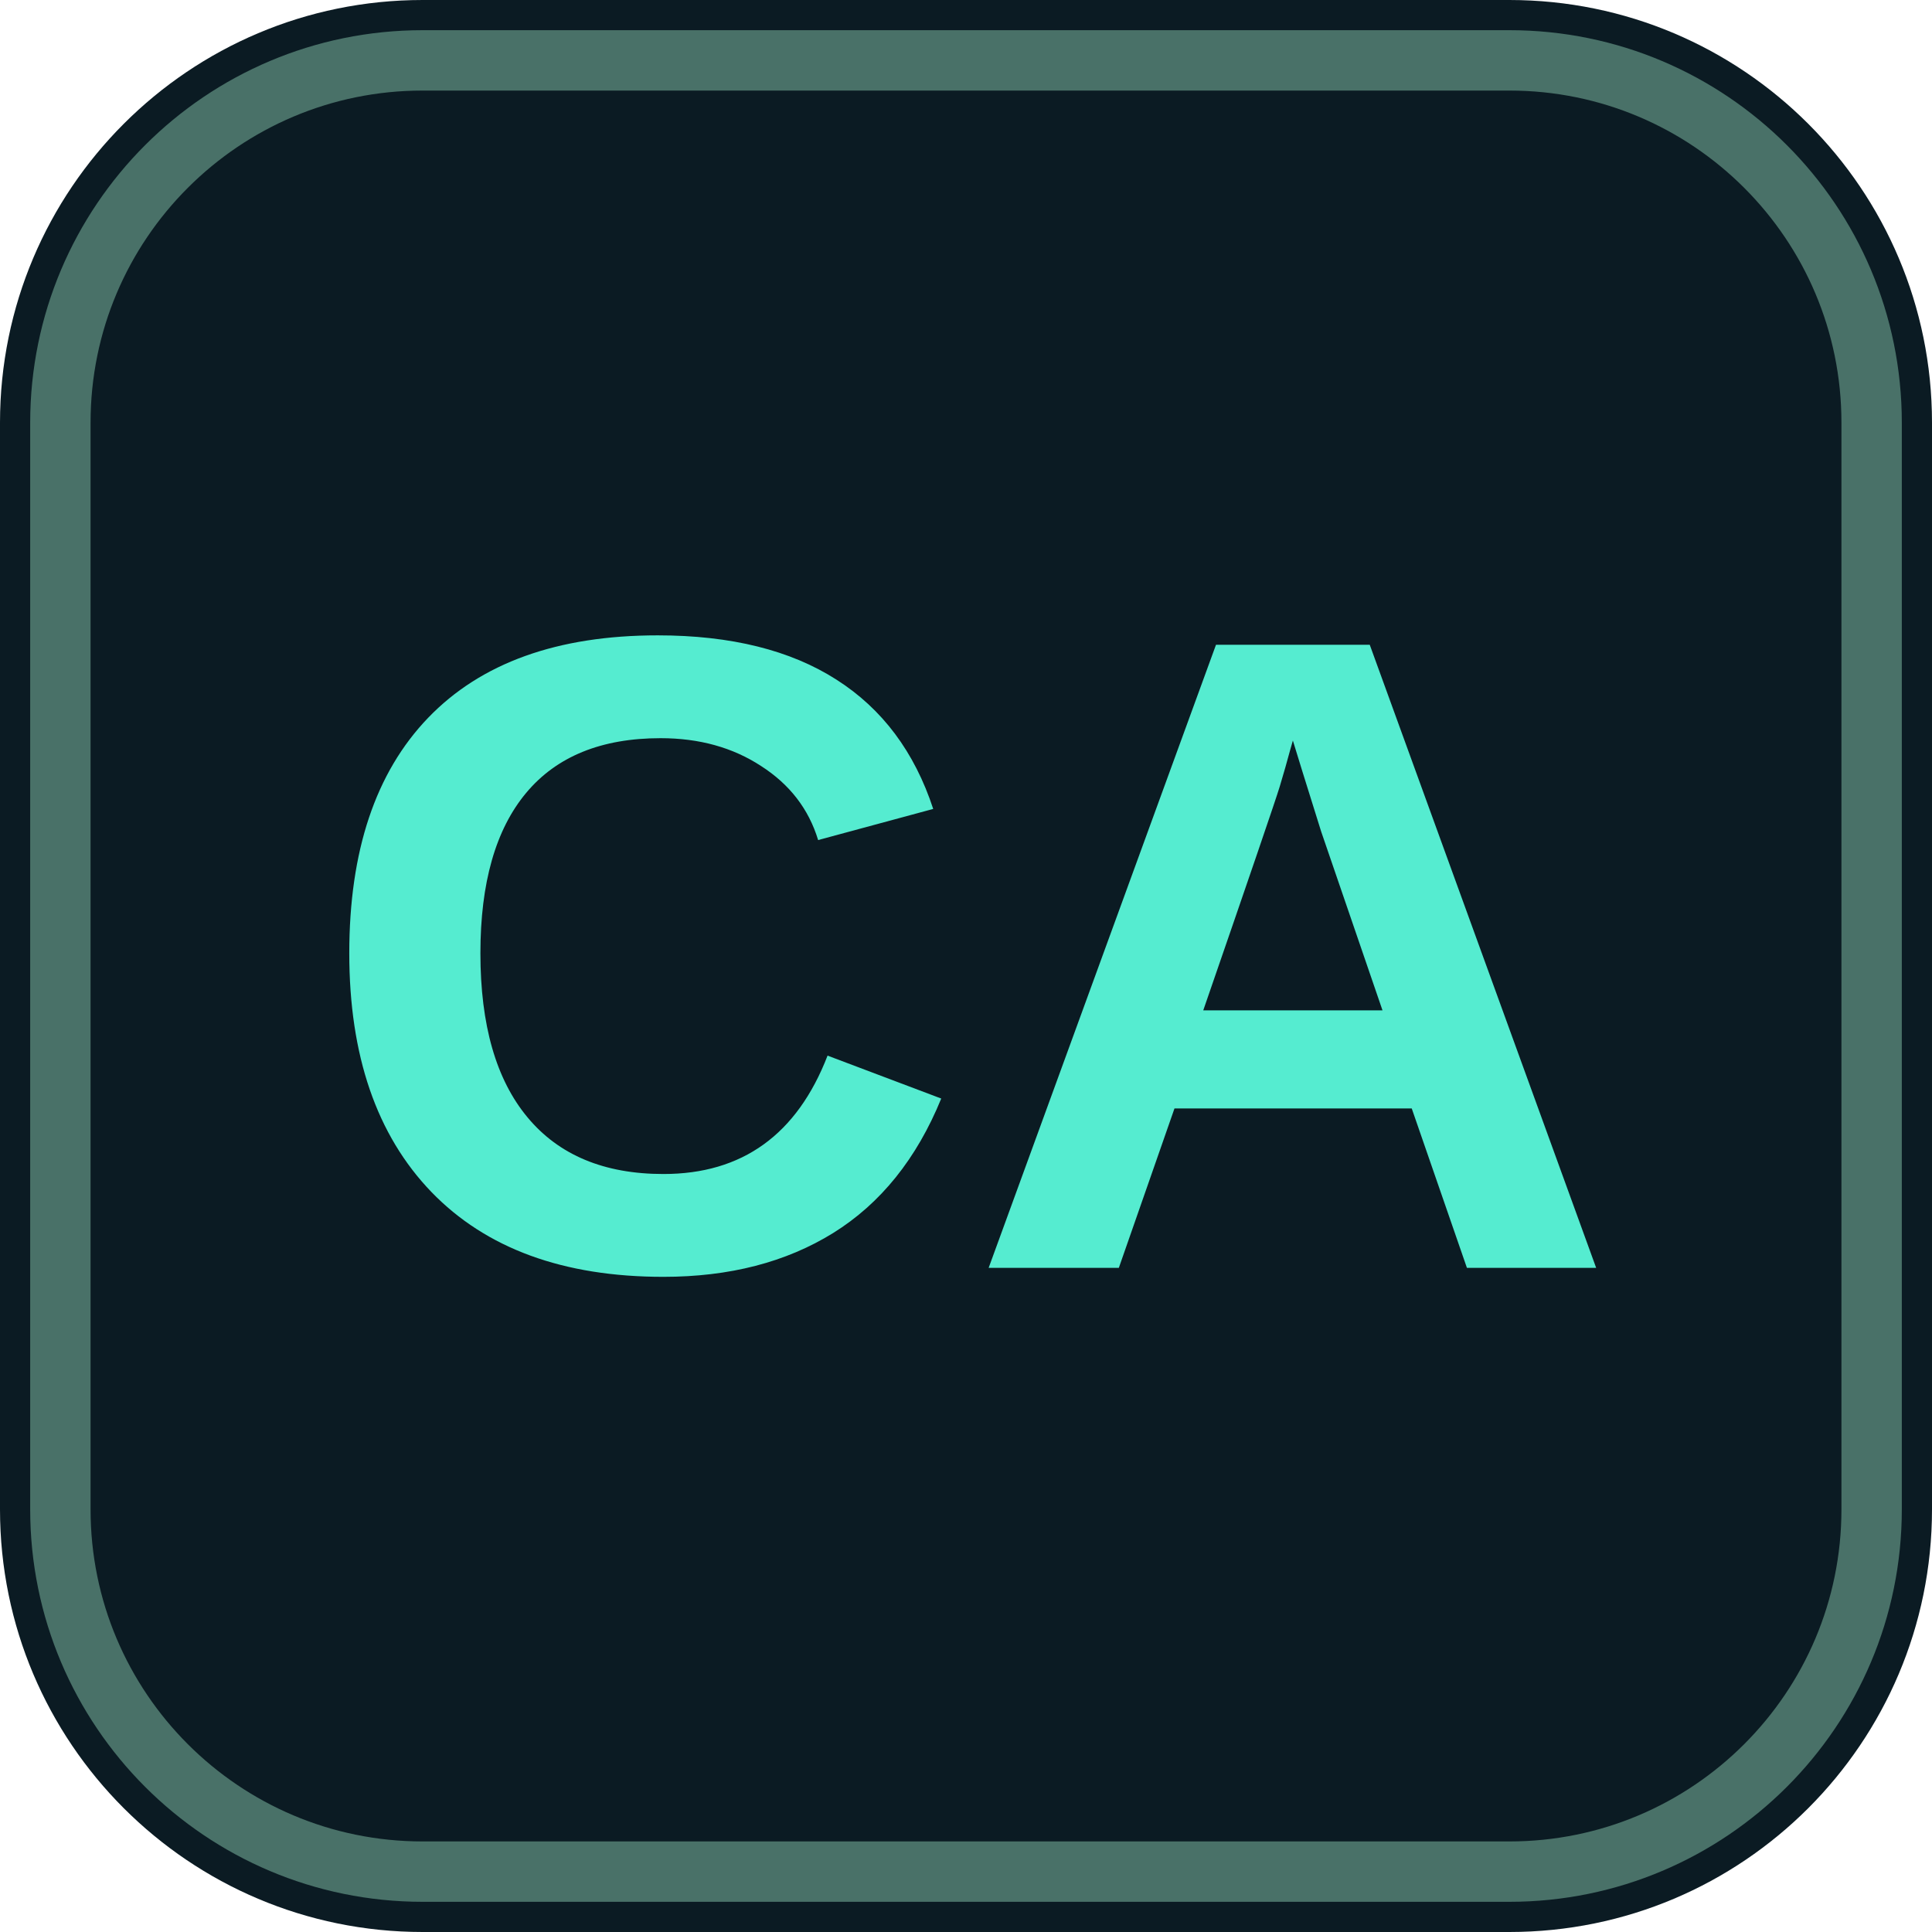
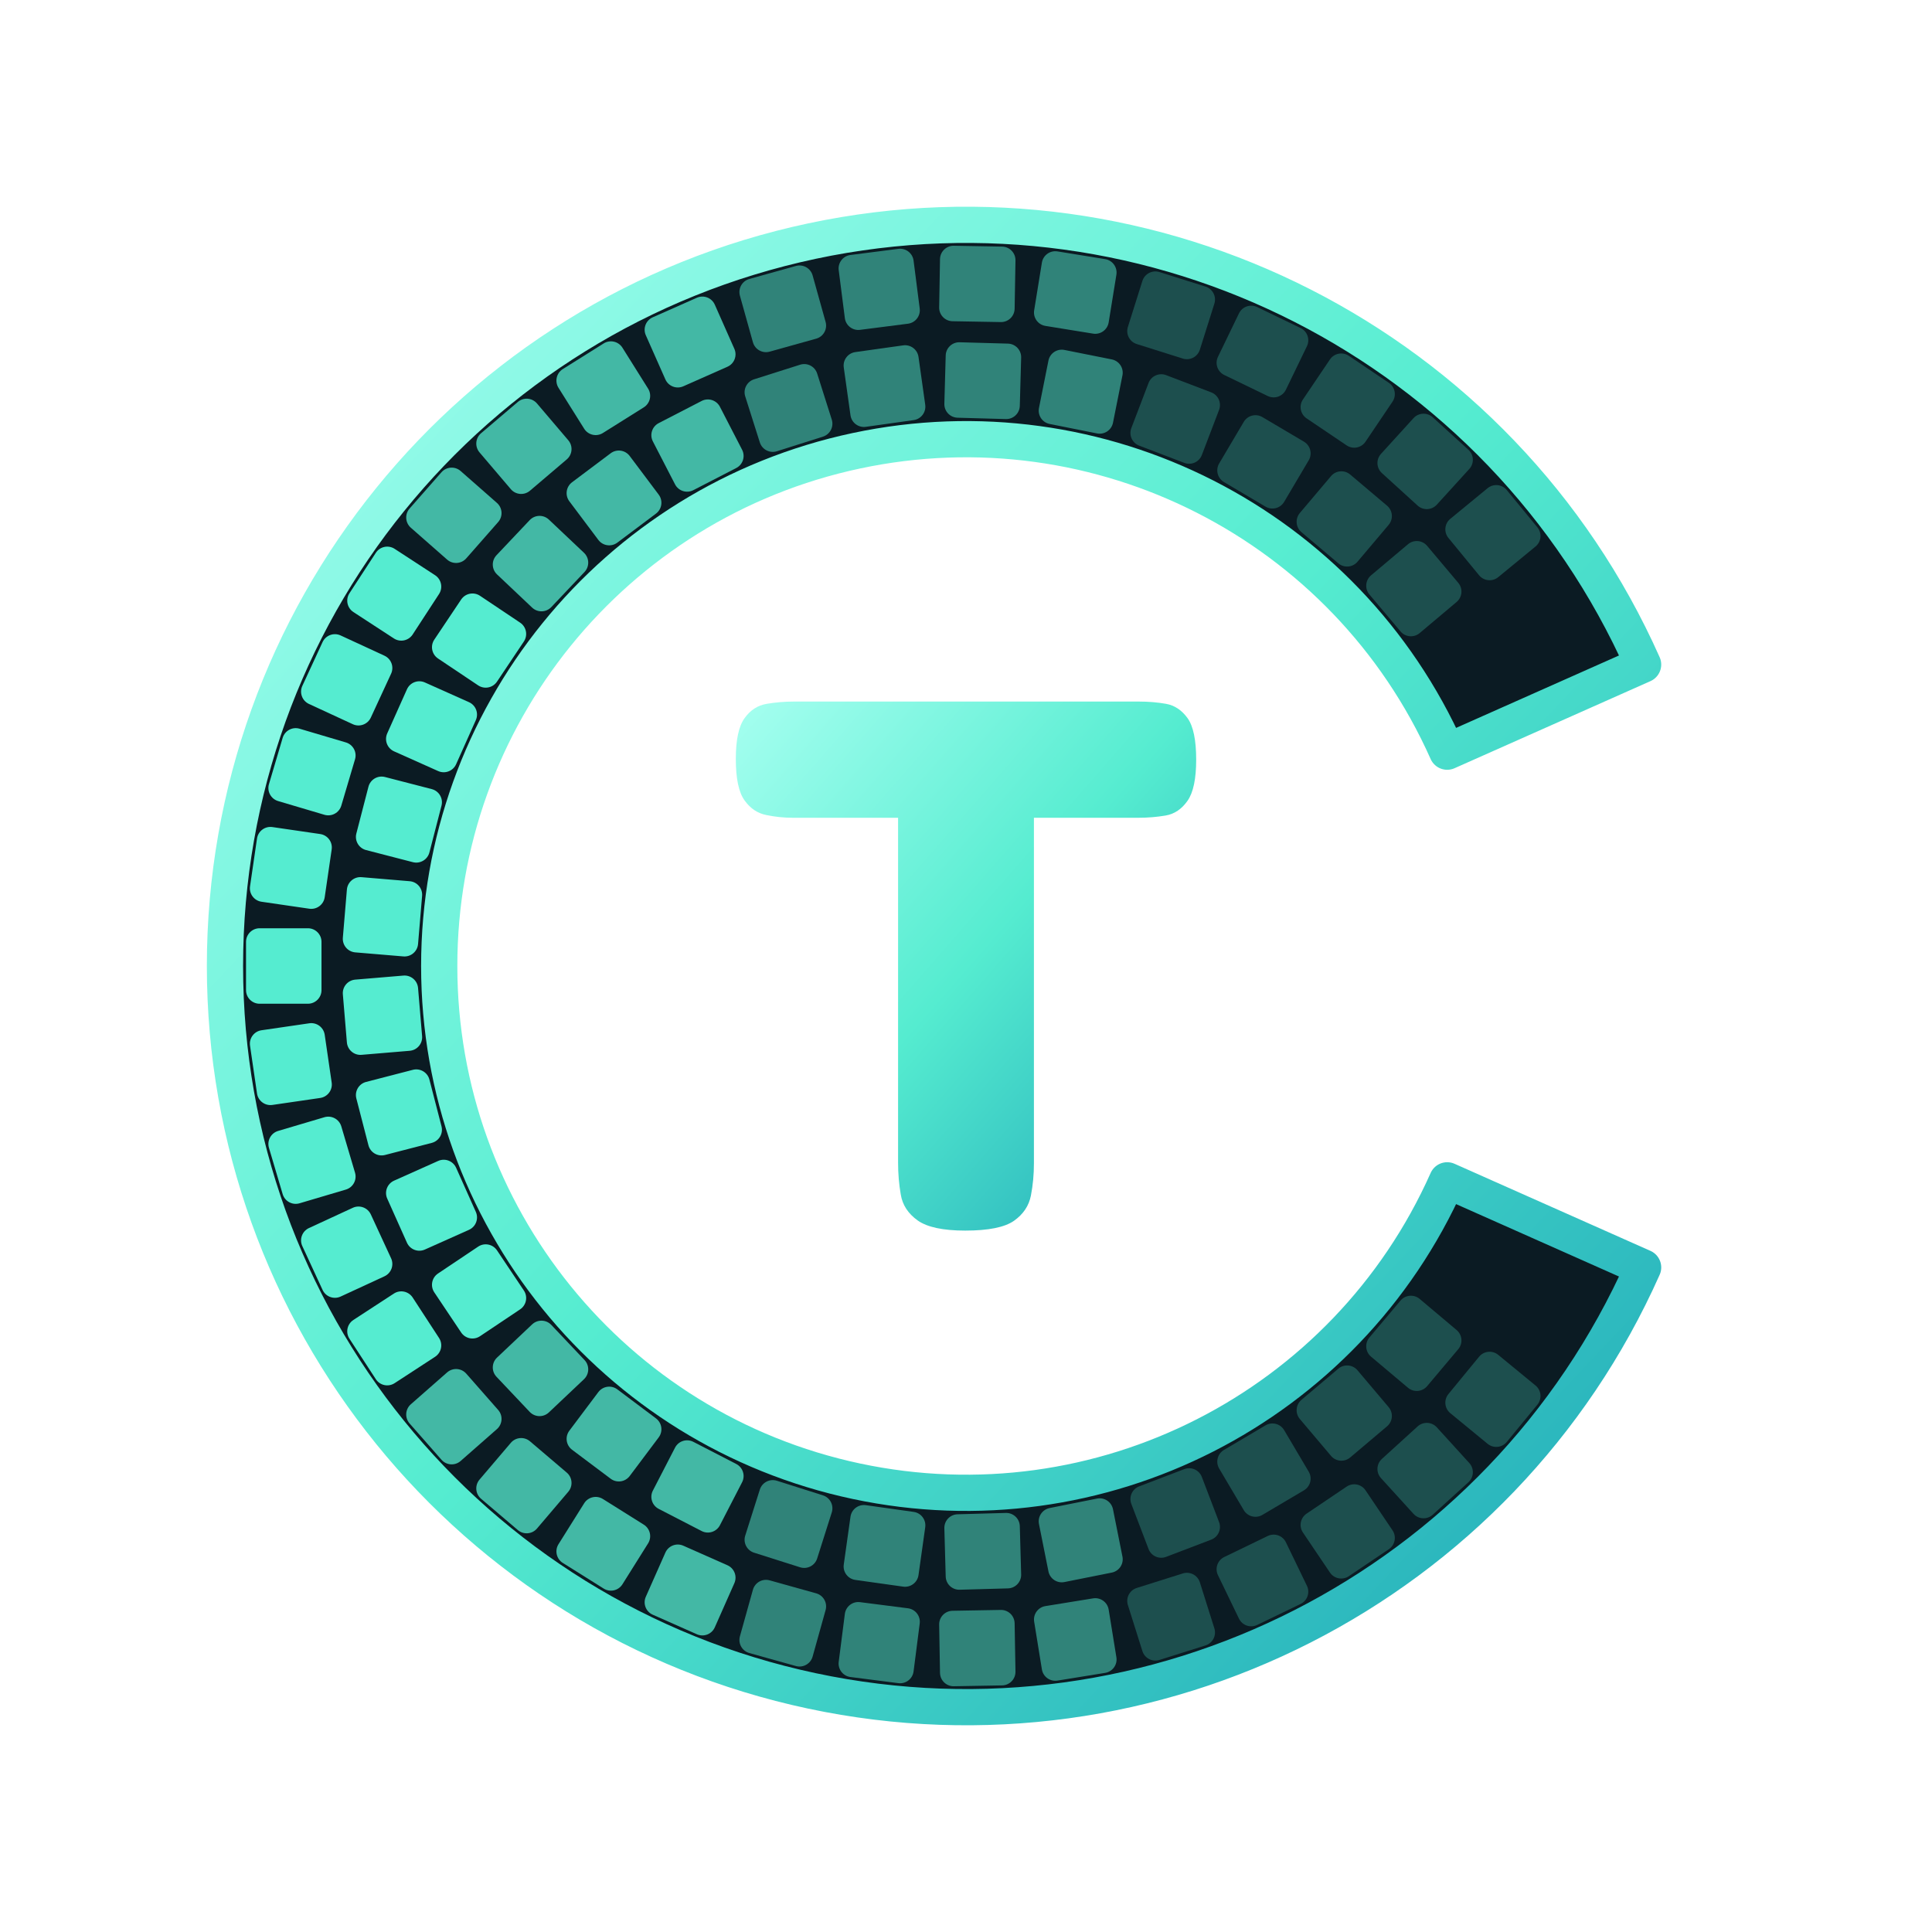
- <svg xmlns="http://www.w3.org/2000/svg" viewBox="0 0 64 64">
-   <rect width="64" height="64" rx="14" fill="#0b1b23" />
-   <rect x="2" y="2" width="60" height="60" rx="12" fill="none" stroke="#497168" stroke-width="2" />
-   <text x="32" y="42" font-family="Arial,sans-serif" font-weight="900" font-size="30" text-anchor="middle" fill="#55ecd0">CA</text>
+ <svg xmlns="http://www.w3.org/2000/svg" viewBox="0 0 128 128">
+   <defs>
+     <linearGradient id="g" x1="0" y1="0" x2="1" y2="1">
+       <stop offset="0" stop-color="#a6fff0" />
+       <stop offset=".5" stop-color="#55ecd0" />
+       <stop offset="1" stop-color="#1fa7b8" />
+     </linearGradient>
+     <clipPath id="cl">
+       <path d="M108.86 44.03 A49.1 49.1 0 1 0 108.86 83.97 L95.88 78.20 A34.9 34.9 0 1 1 95.88 49.80 Z" />
+     </clipPath>
+   </defs>
+   <path d="M108.86 44.03 A49.1 49.1 0 1 0 108.86 83.97 L95.88 78.20 A34.9 34.9 0 1 1 95.88 49.80 Z" fill="#0b1b23" />
+   <g clip-path="url(#cl)">
+     <rect x="91.17" y="86.50" width="5.0" height="5.0" rx="0.90" fill="#55ecd0" opacity="0.25" transform="rotate(40.1 93.67 89.00)" />
+     <rect x="86.56" y="91.12" width="5.0" height="5.0" rx="0.90" fill="#55ecd0" opacity="0.25" transform="rotate(49.8 89.06 93.62)" />
+     <rect x="81.24" y="94.90" width="5.0" height="5.0" rx="0.90" fill="#55ecd0" opacity="0.25" transform="rotate(59.4 83.74 97.40)" />
+     <rect x="75.36" y="97.74" width="5.0" height="5.0" rx="0.90" fill="#55ecd0" opacity="0.25" transform="rotate(69.1 77.86 100.24)" />
+     <rect x="69.10" y="99.55" width="5.0" height="5.0" rx="0.90" fill="#55ecd0" opacity="0.50" transform="rotate(78.7 71.60 102.05)" />
+     <rect x="62.61" y="100.28" width="5.0" height="5.0" rx="0.90" fill="#55ecd0" opacity="0.50" transform="rotate(88.4 65.11 102.78)" />
+     <rect x="56.10" y="99.92" width="5.0" height="5.0" rx="0.90" fill="#55ecd0" opacity="0.50" transform="rotate(98.0 58.60 102.42)" />
+     <rect x="49.74" y="98.47" width="5.0" height="5.0" rx="0.90" fill="#55ecd0" opacity="0.50" transform="rotate(107.6 52.24 100.97)" />
+     <rect x="43.71" y="95.98" width="5.0" height="5.0" rx="0.90" fill="#55ecd0" opacity="0.75" transform="rotate(117.3 46.21 98.48)" />
+     <rect x="38.18" y="92.51" width="5.0" height="5.0" rx="0.90" fill="#55ecd0" opacity="0.75" transform="rotate(126.9 40.68 95.01)" />
+     <rect x="33.31" y="88.16" width="5.0" height="5.0" rx="0.90" fill="#55ecd0" opacity="0.75" transform="rotate(136.6 35.81 90.66)" />
+     <rect x="29.24" y="83.06" width="5.0" height="5.0" rx="0.90" fill="#55ecd0" opacity="1.00" transform="rotate(146.2 31.74 85.56)" />
+     <rect x="26.09" y="77.35" width="5.0" height="5.0" rx="0.90" fill="#55ecd0" opacity="1.00" transform="rotate(155.9 28.59 79.85)" />
+     <rect x="23.93" y="71.20" width="5.0" height="5.0" rx="0.90" fill="#55ecd0" opacity="1.00" transform="rotate(165.5 26.43 73.70)" />
+     <rect x="22.84" y="64.76" width="5.0" height="5.0" rx="0.90" fill="#55ecd0" opacity="1.00" transform="rotate(175.2 25.34 67.26)" />
+     <rect x="22.84" y="58.24" width="5.0" height="5.0" rx="0.90" fill="#55ecd0" opacity="1.00" transform="rotate(184.8 25.34 60.74)" />
+     <rect x="23.93" y="51.80" width="5.0" height="5.0" rx="0.90" fill="#55ecd0" opacity="1.00" transform="rotate(194.5 26.43 54.30)" />
+     <rect x="26.09" y="45.65" width="5.0" height="5.0" rx="0.90" fill="#55ecd0" opacity="1.00" transform="rotate(204.1 28.59 48.15)" />
+     <rect x="29.24" y="39.94" width="5.0" height="5.0" rx="0.90" fill="#55ecd0" opacity="1.00" transform="rotate(213.8 31.74 42.44)" />
+     <rect x="33.31" y="34.84" width="5.0" height="5.0" rx="0.90" fill="#55ecd0" opacity="0.75" transform="rotate(223.4 35.81 37.34)" />
+     <rect x="38.18" y="30.49" width="5.0" height="5.0" rx="0.90" fill="#55ecd0" opacity="0.75" transform="rotate(233.1 40.68 32.99)" />
+     <rect x="43.71" y="27.02" width="5.0" height="5.0" rx="0.90" fill="#55ecd0" opacity="0.75" transform="rotate(242.7 46.21 29.52)" />
+     <rect x="49.74" y="24.53" width="5.0" height="5.0" rx="0.90" fill="#55ecd0" opacity="0.50" transform="rotate(252.4 52.24 27.03)" />
+     <rect x="56.10" y="23.08" width="5.0" height="5.0" rx="0.90" fill="#55ecd0" opacity="0.50" transform="rotate(262.0 58.60 25.58)" />
+     <rect x="62.61" y="22.72" width="5.0" height="5.0" rx="0.90" fill="#55ecd0" opacity="0.50" transform="rotate(271.6 65.11 25.22)" />
+     <rect x="69.10" y="23.45" width="5.0" height="5.0" rx="0.90" fill="#55ecd0" opacity="0.50" transform="rotate(281.3 71.60 25.95)" />
+     <rect x="75.36" y="25.26" width="5.0" height="5.0" rx="0.90" fill="#55ecd0" opacity="0.25" transform="rotate(290.9 77.86 27.76)" />
+     <rect x="81.24" y="28.10" width="5.0" height="5.0" rx="0.90" fill="#55ecd0" opacity="0.25" transform="rotate(300.6 83.74 30.60)" />
+     <rect x="86.56" y="31.88" width="5.0" height="5.0" rx="0.90" fill="#55ecd0" opacity="0.25" transform="rotate(310.2 89.06 34.38)" />
+     <rect x="91.17" y="36.50" width="5.0" height="5.0" rx="0.90" fill="#55ecd0" opacity="0.25" transform="rotate(319.9 93.67 39.00)" />
+     <rect x="96.41" y="90.21" width="5.0" height="5.0" rx="0.90" fill="#55ecd0" opacity="0.25" transform="rotate(39.4 98.91 92.71)" />
+     <rect x="91.92" y="94.93" width="5.0" height="5.0" rx="0.90" fill="#55ecd0" opacity="0.25" transform="rotate(47.7 94.42 97.43)" />
+     <rect x="86.79" y="98.96" width="5.0" height="5.0" rx="0.90" fill="#55ecd0" opacity="0.25" transform="rotate(56.0 89.29 101.46)" />
+     <rect x="81.14" y="102.21" width="5.0" height="5.0" rx="0.90" fill="#55ecd0" opacity="0.25" transform="rotate(64.2 83.64 104.71)" />
+     <rect x="75.09" y="104.61" width="5.0" height="5.0" rx="0.90" fill="#55ecd0" opacity="0.25" transform="rotate(72.5 77.59 107.11)" />
+     <rect x="68.74" y="106.12" width="5.0" height="5.0" rx="0.90" fill="#55ecd0" opacity="0.50" transform="rotate(80.8 71.24 108.62)" />
+     <rect x="62.25" y="106.69" width="5.0" height="5.0" rx="0.90" fill="#55ecd0" opacity="0.50" transform="rotate(89.0 64.75 109.19)" />
+     <rect x="55.75" y="106.33" width="5.0" height="5.0" rx="0.90" fill="#55ecd0" opacity="0.50" transform="rotate(97.3 58.25 108.83)" />
+     <rect x="49.36" y="105.04" width="5.0" height="5.0" rx="0.90" fill="#55ecd0" opacity="0.50" transform="rotate(105.6 51.86 107.54)" />
+     <rect x="43.22" y="102.84" width="5.0" height="5.0" rx="0.90" fill="#55ecd0" opacity="0.75" transform="rotate(113.9 45.72 105.34)" />
+     <rect x="37.47" y="99.78" width="5.0" height="5.0" rx="0.90" fill="#55ecd0" opacity="0.75" transform="rotate(122.1 39.97 102.28)" />
+     <rect x="32.21" y="95.93" width="5.0" height="5.0" rx="0.90" fill="#55ecd0" opacity="0.75" transform="rotate(130.4 34.71 98.43)" />
+     <rect x="27.57" y="91.36" width="5.0" height="5.0" rx="0.90" fill="#55ecd0" opacity="0.75" transform="rotate(138.7 30.07 93.86)" />
+     <rect x="23.62" y="86.17" width="5.0" height="5.0" rx="0.90" fill="#55ecd0" opacity="1.00" transform="rotate(146.9 26.12 88.67)" />
+     <rect x="20.47" y="80.46" width="5.0" height="5.0" rx="0.90" fill="#55ecd0" opacity="1.00" transform="rotate(155.2 22.97 82.96)" />
+     <rect x="18.17" y="74.37" width="5.0" height="5.0" rx="0.90" fill="#55ecd0" opacity="1.00" transform="rotate(163.5 20.67 76.87)" />
+     <rect x="16.77" y="68.00" width="5.0" height="5.0" rx="0.90" fill="#55ecd0" opacity="1.00" transform="rotate(171.7 19.27 70.50)" />
+     <rect x="16.30" y="61.50" width="5.0" height="5.0" rx="0.90" fill="#55ecd0" opacity="1.00" transform="rotate(180.0 18.80 64.00)" />
+     <rect x="16.77" y="55.00" width="5.0" height="5.0" rx="0.90" fill="#55ecd0" opacity="1.00" transform="rotate(188.3 19.27 57.50)" />
+     <rect x="18.17" y="48.63" width="5.0" height="5.0" rx="0.90" fill="#55ecd0" opacity="1.00" transform="rotate(196.5 20.67 51.13)" />
+     <rect x="20.47" y="42.54" width="5.0" height="5.0" rx="0.90" fill="#55ecd0" opacity="1.00" transform="rotate(204.8 22.97 45.04)" />
+     <rect x="23.62" y="36.83" width="5.0" height="5.0" rx="0.90" fill="#55ecd0" opacity="1.00" transform="rotate(213.1 26.12 39.33)" />
+     <rect x="27.57" y="31.64" width="5.0" height="5.0" rx="0.90" fill="#55ecd0" opacity="0.75" transform="rotate(221.3 30.07 34.14)" />
+     <rect x="32.21" y="27.07" width="5.0" height="5.0" rx="0.90" fill="#55ecd0" opacity="0.75" transform="rotate(229.6 34.71 29.57)" />
+     <rect x="37.47" y="23.22" width="5.0" height="5.0" rx="0.90" fill="#55ecd0" opacity="0.75" transform="rotate(237.9 39.97 25.72)" />
+     <rect x="43.22" y="20.16" width="5.0" height="5.0" rx="0.90" fill="#55ecd0" opacity="0.75" transform="rotate(246.1 45.72 22.66)" />
+     <rect x="49.36" y="17.96" width="5.0" height="5.0" rx="0.90" fill="#55ecd0" opacity="0.50" transform="rotate(254.4 51.86 20.46)" />
+     <rect x="55.75" y="16.67" width="5.0" height="5.0" rx="0.90" fill="#55ecd0" opacity="0.50" transform="rotate(262.7 58.25 19.17)" />
+     <rect x="62.25" y="16.31" width="5.0" height="5.0" rx="0.90" fill="#55ecd0" opacity="0.50" transform="rotate(271.0 64.75 18.81)" />
+     <rect x="68.74" y="16.88" width="5.0" height="5.0" rx="0.90" fill="#55ecd0" opacity="0.50" transform="rotate(279.2 71.24 19.38)" />
+     <rect x="75.09" y="18.39" width="5.0" height="5.0" rx="0.90" fill="#55ecd0" opacity="0.25" transform="rotate(287.5 77.59 20.89)" />
+     <rect x="81.14" y="20.79" width="5.0" height="5.0" rx="0.90" fill="#55ecd0" opacity="0.25" transform="rotate(295.8 83.64 23.29)" />
+     <rect x="86.79" y="24.04" width="5.0" height="5.0" rx="0.90" fill="#55ecd0" opacity="0.25" transform="rotate(304.0 89.29 26.54)" />
+     <rect x="91.92" y="28.07" width="5.0" height="5.0" rx="0.90" fill="#55ecd0" opacity="0.25" transform="rotate(312.3 94.42 30.57)" />
+     <rect x="96.41" y="32.79" width="5.0" height="5.0" rx="0.90" fill="#55ecd0" opacity="0.25" transform="rotate(320.6 98.91 35.29)" />
+   </g>
+   <path d="M108.86 44.03 A49.1 49.1 0 1 0 108.86 83.97 L95.88 78.20 A34.9 34.9 0 1 1 95.88 49.80 Z" fill="none" stroke="url(#g)" stroke-width="2.4" stroke-linejoin="round" />
+   <path d="M4.60-34.60L27.45-34.60Q28.40-34.60 29.25-34.45Q30.10-34.30 30.68-33.50Q31.25-32.70 31.25-30.75Q31.25-28.85 30.68-28.03Q30.10-27.20 29.23-27.05Q28.35-26.90 27.40-26.90L20.50-26.90L20.50-4Q20.50-2.90 20.30-1.87Q20.10-0.85 19.18-0.20Q18.25 0.45 15.95 0.45Q13.75 0.45 12.80-0.22Q11.85-0.90 11.68-1.93Q11.50-2.95 11.50-4.05L11.50-26.90L4.55-26.90Q3.65-26.90 2.78-27.08Q1.90-27.25 1.33-28.05Q0.75-28.85 0.75-30.80Q0.75-32.70 1.33-33.50Q1.90-34.30 2.80-34.45Q3.70-34.60 4.60-34.60" transform="translate(48.00 81.08)" fill="url(#g)" />
</svg>
